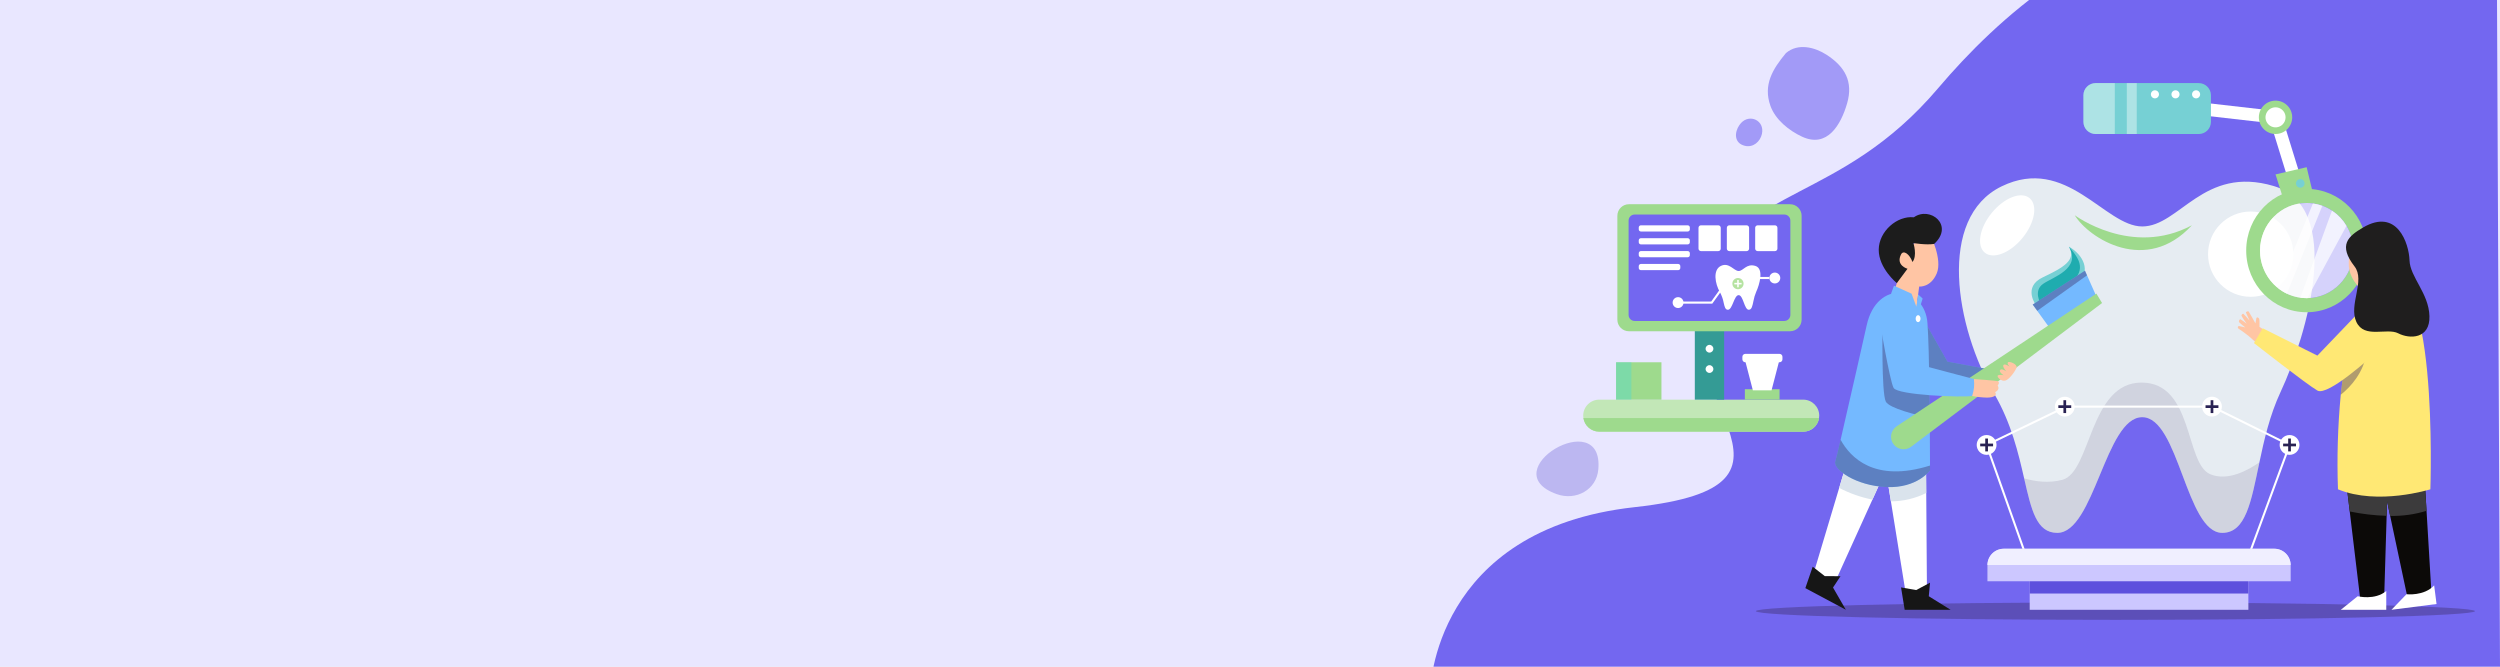
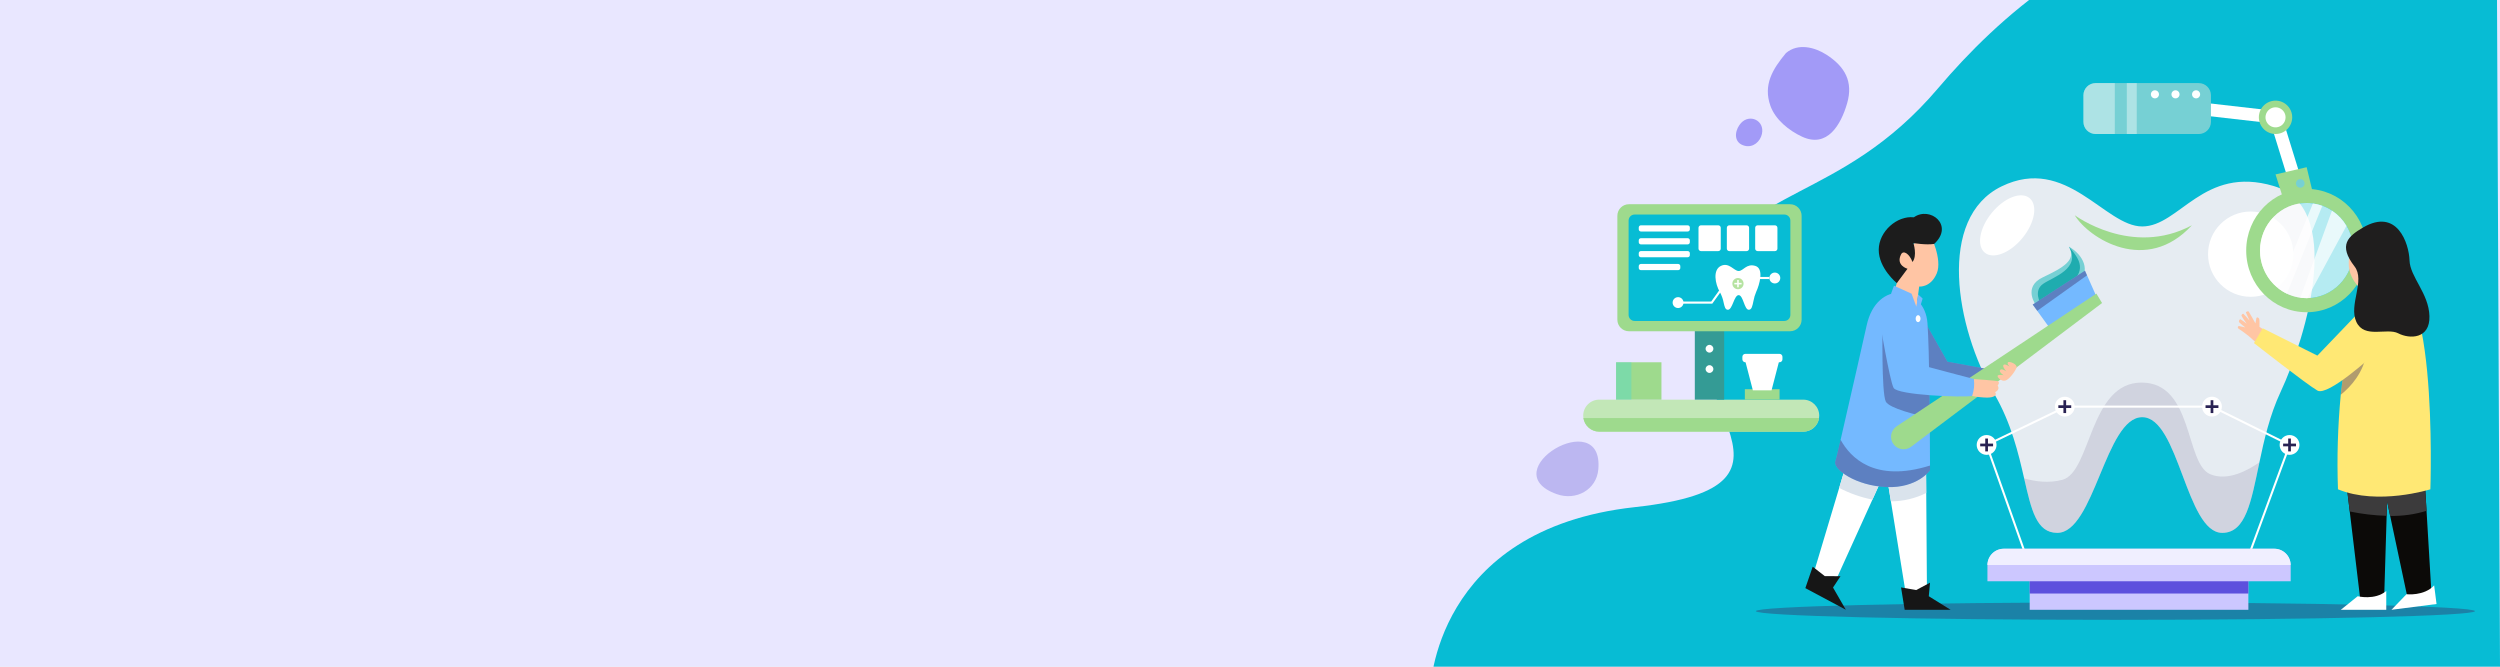
<svg xmlns="http://www.w3.org/2000/svg" width="1500" height="400" viewBox="0 0 1500 400">
  <defs>
    <clipPath id="clip-path">
      <path id="Path_64" data-name="Path 64" d="M651.976,519.68H11.946l-1.806-400H650.18Z" transform="translate(-10.14 -119.68)" fill="none" />
    </clipPath>
  </defs>
  <g id="Group_69" data-name="Group 69" transform="translate(-210 -362)">
    <rect id="Rectangle_28" data-name="Rectangle 28" width="1500" height="400" transform="translate(210 362)" fill="#e9e7ff" />
    <g id="_5514326" data-name="5514326" transform="translate(1068.164 362)">
      <g id="OBJECTS">
        <g id="Group_12" data-name="Group 12" clip-path="url(#clip-path)">
-           <path id="Path_1" data-name="Path 1" d="M148.58,636.143s1.614-96.769,122.78-110.049,14.387-67.356,41.611-135.71c23-57.756,81.358-46.159,140.377-115.712,71.626-84.4,233.416-210.255,477.677,43.35s-9.615,481.291-9.615,481.291" transform="translate(-148.58 -221.819)" fill="#7367f0" />
+           <path id="Path_1" data-name="Path 1" d="M148.58,636.143s1.614-96.769,122.78-110.049,14.387-67.356,41.611-135.71c23-57.756,81.358-46.159,140.377-115.712,71.626-84.4,233.416-210.255,477.677,43.35s-9.615,481.291-9.615,481.291" transform="translate(-148.58 -221.819)" fill="#07bcd4" />
          <g id="Group_11" data-name="Group 11" transform="translate(91.755 38.222)">
            <g id="Group_8" data-name="Group 8" transform="translate(103.62 11.623)">
              <ellipse id="Ellipse_1" data-name="Ellipse 1" cx="215.709" cy="5.227" rx="215.709" ry="5.227" transform="translate(0 311.609)" fill="#3a2b63" opacity="0.4" />
              <path id="Path_2" data-name="Path 2" d="M590.93,368.853c-6.409,13.76-9.83,28.69-12.641,42.094-4.947,23.476-8.075,42.323-22.293,42.323-21.759,0-25.981-69.41-48.033-69.41S479.235,453.27,457,453.27c-12.476,0-15.515-13.646-19.877-32.7-3.421-14.9-7.668-33.116-17.931-50.691-23.349-40.021-34.464-105.629,4.451-124.527s61.907,24.074,84.328,24.074S544.665,232.6,586.9,245.178c42.259,12.59,20.373,88.588,4.044,123.662Z" transform="translate(-276.18 -183.398)" fill="#e6ecf2" />
              <circle id="Ellipse_2" data-name="Ellipse 2" cx="25.587" cy="25.587" r="25.587" transform="translate(271.283 77.066)" fill="#fff" />
              <ellipse id="Ellipse_3" data-name="Ellipse 3" cx="21.161" cy="11.891" rx="21.161" ry="11.891" transform="matrix(0.634, -0.774, 0.774, 0.634, 128.138, 94.219)" fill="#fff" />
              <path id="Path_3" data-name="Path 3" d="M569.931,384.762c-4.947,23.476-8.075,42.323-22.293,42.323-21.759,0-25.981-69.41-48.033-69.41s-28.728,69.41-50.958,69.41c-12.475,0-15.515-13.646-19.877-32.7,6.473,1.895,14.8,3.09,23.005.852,17.194-4.68,16.151-58.321,47.4-58.321s26.045,48.414,41.14,54.938c10.542,4.54,23.043-2.454,29.618-7.1Z" transform="translate(-267.821 -157.214)" fill="#766c93" opacity="0.2" />
              <g id="Group_1" data-name="Group 1" transform="translate(29.669 78.473)">
                <path id="Path_4" data-name="Path 4" d="M388.6,454.344l-12.717,1.081-8.915-55.218-3.027-18.771-1.272-7.859-.687-4.286,25.981-3,.216,28.893Z" transform="translate(-315.639 -227.706)" fill="#fff" />
                <path id="Path_5" data-name="Path 5" d="M376.244,373.937l-3.116,6.88-8.05,17.728L340.47,452.809l-12.31-4.591,16.965-56.693L352,368.57l19.852,4.387Z" transform="translate(-324.828 -227.086)" fill="#fff" />
                <path id="Path_6" data-name="Path 6" d="M393.742,395.183a47.983,47.983,0,0,1-21.212,5.023l-3.03-18.783-8.05,17.74a75.313,75.313,0,0,1-19.95-7.033l6.88-22.954,19.852,4.4-.687-4.286,25.994-3,.2,28.906Z" transform="translate(-321.203 -227.706)" fill="#dae3ec" />
                <path id="Path_7" data-name="Path 7" d="M381.092,306.4l14.879,26.261L427.7,338.5l-8.915,8.571L380.1,342.326Z" transform="translate(-310.715 -243.979)" fill="#74b9ff" />
                <path id="Path_8" data-name="Path 8" d="M381.092,306.4l14.879,26.261L427.7,338.5l-8.915,8.571L380.1,342.326Z" transform="translate(-310.715 -243.979)" fill="#3a2b63" opacity="0.4" />
                <path id="Path_9" data-name="Path 9" d="M396.54,401.149s-7.694,10.746-26.121,9.983-32.251-10.746-30.725-15.362c.356-1.068,1.552-6.015,3.192-13.022,5.43-23.171,15.642-68.685,15.642-68.685,6.181-28.054,34.947-23.54,36.473-1.259.6,8.673.967,24.023,1.183,39.512.089,5.863.153,11.751.2,17.3.114,12.641.14,23.565.14,28.588v2.938Z" transform="translate(-321.725 -247.202)" fill="#74b9ff" />
                <path id="Path_10" data-name="Path 10" d="M390.324,365.5c-8.037-1.755-24.392-5.786-26.4-9.8-2.671-5.354-1.933-46-1.933-46l9.64,30.254,18.491,8.253c.089,5.863.153,11.751.2,17.3Z" transform="translate(-315.661 -243.082)" fill="#3a2b63" opacity="0.4" />
                <path id="Path_11" data-name="Path 11" d="M434.985,307.978S426.68,297.067,439,291.2s20.386-10.352,15.68-18.414c8.737,4.922,13.442,14.777,5.379,21.721" transform="translate(-296.546 -253.111)" fill="#76d0d4" />
                <path id="Path_12" data-name="Path 12" d="M436.841,306.834s-4.476-7.567,1.564-11.738,23.069-9.1,15.452-22.306c8.991,10.136,9.411,15.439-2.022,25.409" transform="translate(-295.731 -253.111)" fill="#1facaf" />
                <path id="Path_13" data-name="Path 13" d="M471.32,300.235l-28.22,18.44L435.521,308.2l-2.721-3.752,31.361-20.335,1.234,2.785Z" transform="translate(-296.396 -250.036)" fill="#74b9ff" />
                <path id="Path_14" data-name="Path 14" d="M369.353,374.54l119.821-79.61,3.408,5.672-114.53,86.2a7.525,7.525,0,0,1-10.339-1.157h0a7.525,7.525,0,0,1,1.641-11.1Z" transform="translate(-314.555 -247.096)" fill="#9eda8d" />
                <path id="Path_15" data-name="Path 15" d="M405.281,335.26s13.633.89,14.5,1.361c1.284.687-.229,2.556-.229,2.556s1.78,2.225-1.5,3.942c1.361,1.895-.8,3.268-4.947,3.268a52.064,52.064,0,0,1-8.9-.979L405.3,335.26Z" transform="translate(-304.167 -236.137)" fill="#ffc5a4" />
                <path id="Path_16" data-name="Path 16" d="M360.59,308.878s6.028,35.939,8.381,40.288,41.356,5.85,47.054,4.845a20.74,20.74,0,0,0,1.094-10.148l-31.768-8.431-.3-31.831" transform="translate(-316.016 -244.74)" fill="#74b9ff" />
                <path id="Path_17" data-name="Path 17" d="M367.525,301.225l2.632-8.571-2.8-13.188,21.632-12.526s7.643,14.943,4.019,23.514-10.53,7.872-10.53,7.872l-1.615,12.285-13.34-9.373Z" transform="translate(-314.177 -254.701)" fill="#ffc5a4" />
                <path id="Path_18" data-name="Path 18" d="M371.008,298.868s-10.848-8.851-10.848-19.953,11.1-20.678,21.072-19.534c9.729-6.893,24.366,4.756,12.183,15.973-4.9.776-12.45-.521-12.45-.521s2.454,7.529-.547,11.356c-1.857-4.985-5.481-7.262-6.842-4.591-3.408,6.651,3.841,8.66,3.841,8.66l-6.4,8.61Z" transform="translate(-316.133 -257.316)" fill="#1c1c1c" />
                <path id="Path_19" data-name="Path 19" d="M365.97,296l1.768-4.782L378.293,296l2.938,8,1-7.567,2.7,2.493-2.009,6.473" transform="translate(-314.555 -248.104)" fill="#74b9ff" />
                <path id="Path_20" data-name="Path 20" d="M370.69,434.169l2.175,13.417H400.41l-13.073-8.126.75-8.139-8.317,4.438Z" transform="translate(-313.272 -210.036)" fill="#161616" />
                <path id="Path_21" data-name="Path 21" d="M329.953,423.78l-4.413,12.857,24.29,12.984-7.681-13.328,4.489-6.816-9.423-.025Z" transform="translate(-325.54 -212.085)" fill="#161616" />
                <path id="Path_22" data-name="Path 22" d="M465.394,286.9l-29.873,21.3-2.721-3.752,31.361-20.335Z" transform="translate(-296.396 -250.036)" fill="#3a2b63" opacity="0.4" />
                <ellipse id="Ellipse_4" data-name="Ellipse 4" cx="1.462" cy="2.098" rx="1.462" ry="2.098" transform="translate(66.18 60.78)" fill="#fff" />
                <path id="Path_23" data-name="Path 23" d="M421.045,338.327c2.505-.9,6.092-6.053,6.6-7.9s-4.4-3.93-5.189-3,1.119,2.645,1.119,2.645-3.128-2.225-3.841-1.03,1.806,3.853,1.806,3.853-2.887-2.136-3.79-.878,2.124,3.128,2.124,3.128-2.645-.585-3.484.165,2.149,3.9,4.654,3Z" transform="translate(-300.893 -238.327)" fill="#ffc5a4" />
                <path id="Path_24" data-name="Path 24" d="M396.54,382.3s-7.694,10.746-26.121,9.983-32.251-10.746-30.725-15.362c.356-1.068,1.552-6.015,3.192-13.022,5.7,10.454,20.157,25.994,53.641,15.464V382.3Z" transform="translate(-321.725 -228.355)" fill="#3a2b63" opacity="0.4" />
              </g>
              <path id="Path_25" data-name="Path 25" d="M452.63,257.95s34.184,25.447,70.313,6.028C495.563,293.825,461.151,271.9,452.63,257.95Z" transform="translate(-261.338 -178.671)" fill="#9eda8d" />
              <path id="Path_26" data-name="Path 26" d="M605.66,383.02l-.038,1.03-.343,11.649-.267,8.648-1.462,48.236-14.15,3.739-6.537-54.6-2.243-18.7Z" transform="translate(-226.561 -144.687)" fill="#0c0a08" />
              <path id="Path_27" data-name="Path 27" d="M627.184,451.708l-14.536,1.31L602.36,404.591l-1.831-8.686L598.1,384.5l2.772-.242,22.179-2,1.145,19.279Z" transform="translate(-221.811 -144.894)" fill="#0c0a08" />
              <path id="Path_28" data-name="Path 28" d="M628.948,401.539a69.322,69.322,0,0,1-21.835,3.052l-1.844-8.7-.254,8.66a127.571,127.571,0,0,1-22.153-2.62l-2.251-18.707h25.04l-.038,1.03,22.179-2,1.145,19.292Z" transform="translate(-226.564 -144.894)" fill="#3c3b3c" />
              <path id="Path_29" data-name="Path 29" d="M569.809,245.53c-20.042,0-36.269,16.57-36.269,37.007s16.24,37.007,36.269,37.007,36.269-16.57,36.269-37.007S589.839,245.53,569.809,245.53Zm0,65.544c-15.451,0-27.978-12.768-27.978-28.537s12.526-28.563,27.978-28.563S597.8,266.755,597.8,282.537,585.274,311.074,569.809,311.074Z" transform="translate(-239.354 -182.046)" fill="#9eda8d" />
              <path id="Path_30" data-name="Path 30" d="M596.031,280.73c0,15.617-12.3,28.3-27.545,28.537h-.445a26.589,26.589,0,0,1-3.79-.267,27.1,27.1,0,0,1-8.088-2.416,26.555,26.555,0,0,1-5.214-3.256,28.655,28.655,0,0,1-10.9-22.6c0-15.769,12.539-28.55,27.991-28.55a26.231,26.231,0,0,1,3.764.267,25.636,25.636,0,0,1,5.646,1.386,26.874,26.874,0,0,1,5.786,2.925,1.666,1.666,0,0,1,.191.127,27.849,27.849,0,0,1,8.508,8.991,28.673,28.673,0,0,1,4.095,14.854Z" transform="translate(-237.584 -180.239)" fill="#fff" opacity="0.7" />
              <path id="Path_31" data-name="Path 31" d="M632.328,414.1s-31.45,9.894-55.447,0a436.991,436.991,0,0,1,1.679-56.744q1.068-10.454,2.658-19.343c4.464-25.256,11.713-41.013,19.661-46.519,36.753-25.523,31.45,122.606,31.45,122.606Z" transform="translate(-227.642 -170.361)" fill="#ffe874" />
              <path id="Path_32" data-name="Path 32" d="M593.8,322.39c-1.9,12.539-9.627,20.971-15.642,25.765q1.068-10.454,2.658-19.343c3.535-1.958,7.834-4.133,12.984-6.422Z" transform="translate(-227.229 -161.162)" fill="#3a2b63" opacity="0.4" />
              <path id="Path_33" data-name="Path 33" d="M545.029,314.294l-2.454-1.717s.14-4.158-.165-4.782-1.386-1.335-1.679-.382c-.115.382-.6,3.116-.6,3.116s-3.764-6.855-4.07-7.16-1.869.2-1.564.827,2.162,4.718,2.162,4.718-2.734-3.243-3.675-4.082c-.394-.343-1.437.572-1.157,1.246a44.506,44.506,0,0,0,3.1,4.693,33.539,33.539,0,0,0-3.777-2.709c-.509-.1-1.323,1.157-.7,1.869a37.549,37.549,0,0,0,3.65,3.052s-2.785-.649-3.713-.839c-.649-.127-1.4,1.081-.064,1.793s5.914,4.311,5.914,4.311l4.07,3.637" transform="translate(-240.427 -166.355)" fill="#ffc5a4" />
              <path id="Path_34" data-name="Path 34" d="M600.341,303.59l-25.091,26.2-32.785-16.4-5.265,8.889s31.742,24.888,38.075,28.486,33.065-20.971,33.065-20.971" transform="translate(-238.359 -166.27)" fill="#ffe874" />
              <path id="Path_35" data-name="Path 35" d="M587.915,267.91s-13.976,16.6.674,31.017" transform="translate(-226.213 -175.965)" fill="#ffc5a4" />
              <path id="Path_36" data-name="Path 36" d="M590.768,264.565c-8.953,5.265-14.917,10.466-5.036,23.272,6.651,8.622-3.688,23.018,1.106,33.306s18.287,3.306,25.142,6.855,19.089,3.446,18.707-10.314-11.636-23.425-11.954-33.484-7.4-31.729-27.965-19.648Z" transform="translate(-226.561 -177.846)" fill="#1f1e1e" />
              <path id="Path_37" data-name="Path 37" d="M605.448,435.24v11.28H578.17l10.136-8.126s10.3,2.594,17.143-3.154Z" transform="translate(-227.227 -130.498)" fill="#fff" />
              <path id="Path_38" data-name="Path 38" d="M627.682,432.6l1.437,11.178L602.07,447.25l9.017-9.347S621.642,439.162,627.682,432.6Z" transform="translate(-220.733 -131.216)" fill="#fff" />
              <path id="Path_39" data-name="Path 39" d="M575.123,253.773l-21.289,52.751a26.551,26.551,0,0,1-5.214-3.256c6.6-16.049,14.8-36.015,20.856-50.869a25.637,25.637,0,0,1,5.646,1.386Z" transform="translate(-235.256 -180.179)" fill="#fff" opacity="0.7" />
              <path id="Path_40" data-name="Path 40" d="M586.765,264.9l-23.451,43.391h-.445a26.589,26.589,0,0,1-3.79-.267l18.987-52.242s.127.076.191.127a27.851,27.851,0,0,1,8.508,8.991Z" transform="translate(-232.414 -179.261)" fill="#fff" opacity="0.7" />
              <g id="Group_6" data-name="Group 6" transform="translate(132.475 188.176)">
                <path id="Path_41" data-name="Path 41" d="M411.384,371.945l-.534-1.106L458.7,347.77h87.787l46.659,23.069-.547,1.106-46.4-22.929H458.984Z" transform="translate(-405.165 -342.441)" fill="#fff" />
                <g id="Group_2" data-name="Group 2" transform="translate(46.901)">
                  <circle id="Ellipse_5" data-name="Ellipse 5" cx="5.952" cy="5.952" r="5.952" transform="translate(0 0)" fill="#fff" />
                  <rect id="Rectangle_2" data-name="Rectangle 2" width="1.628" height="7.732" transform="translate(5.138 2.086)" fill="#292253" />
                  <rect id="Rectangle_3" data-name="Rectangle 3" width="1.628" height="7.732" transform="translate(9.818 5.138) rotate(90)" fill="#292253" />
                </g>
                <g id="Group_3" data-name="Group 3" transform="translate(135.222)">
                  <circle id="Ellipse_6" data-name="Ellipse 6" cx="5.952" cy="5.952" r="5.952" transform="translate(0 0)" fill="#fff" />
                  <rect id="Rectangle_4" data-name="Rectangle 4" width="1.628" height="7.732" transform="translate(5.138 2.086)" fill="#292253" />
                  <rect id="Rectangle_5" data-name="Rectangle 5" width="1.628" height="7.732" transform="translate(9.818 5.138) rotate(90)" fill="#292253" />
                </g>
                <rect id="Rectangle_6" data-name="Rectangle 6" width="1.234" height="67.325" transform="translate(5.37 29.145) rotate(-19.54)" fill="#fff" />
                <rect id="Rectangle_7" data-name="Rectangle 7" width="67.592" height="1.234" transform="matrix(0.346, -0.938, 0.938, 0.346, 163.764, 92.129)" fill="#fff" />
                <g id="Group_4" data-name="Group 4" transform="translate(0 22.993)">
                  <circle id="Ellipse_7" data-name="Ellipse 7" cx="5.952" cy="5.952" r="5.952" transform="translate(0 0)" fill="#fff" />
                  <rect id="Rectangle_8" data-name="Rectangle 8" width="1.628" height="7.732" transform="translate(5.138 2.086)" fill="#292253" />
                  <rect id="Rectangle_9" data-name="Rectangle 9" width="1.628" height="7.732" transform="translate(9.83 5.138) rotate(90)" fill="#292253" />
                </g>
                <g id="Group_5" data-name="Group 5" transform="translate(181.767 22.993)">
                  <circle id="Ellipse_8" data-name="Ellipse 8" cx="5.952" cy="5.952" r="5.952" transform="translate(0 0)" fill="#fff" />
                  <rect id="Rectangle_10" data-name="Rectangle 10" width="1.628" height="7.732" transform="translate(5.125 2.086)" fill="#292253" />
                  <rect id="Rectangle_11" data-name="Rectangle 11" width="1.628" height="7.732" transform="translate(9.818 5.138) rotate(90)" fill="#292253" />
                </g>
              </g>
              <g id="Group_7" data-name="Group 7" transform="translate(138.91 279.396)">
                <rect id="Rectangle_12" data-name="Rectangle 12" width="131.203" height="19.508" transform="translate(25.371 17.117)" fill="#ccc7ff" />
                <rect id="Rectangle_13" data-name="Rectangle 13" width="131.203" height="9.754" transform="translate(25.371 17.117)" fill="#5d50dd" />
                <path id="Path_42" data-name="Path 42" d="M421.5,415.32H583.348A10.052,10.052,0,0,1,593.4,425.367v9.462H411.45v-9.462A10.052,10.052,0,0,1,421.5,415.32Z" transform="translate(-411.437 -415.307)" fill="#ccc7ff" />
                <path id="Path_43" data-name="Path 43" d="M593.385,425.064H411.44a9.748,9.748,0,0,1,9.754-9.754H583.631a9.748,9.748,0,0,1,9.754,9.754Z" transform="translate(-411.44 -415.31)" fill="#f0efff" />
              </g>
              <path id="Path_44" data-name="Path 44" d="M567.956,251.776l-10.581-34.222-57.545-6.575.865-7.579,62.492,7.134,12.056,38.991Z" transform="translate(-248.513 -193.493)" fill="#fff" />
              <path id="Path_45" data-name="Path 45" d="M552.164,254.77l-4.794-15.146,18.682-4.324,3.942,16.329" transform="translate(-235.596 -184.826)" fill="#9eda8d" />
              <path id="Path_46" data-name="Path 46" d="M562.183,243.5a2.582,2.582,0,1,0-2.582,2.582,2.582,2.582,0,0,0,2.582-2.582Z" transform="translate(-232.973 -183.298)" fill="#76d0d4" />
              <circle id="Ellipse_9" data-name="Ellipse 9" cx="10.008" cy="10.008" r="10.008" transform="translate(297.627 20.543) rotate(-45)" fill="#9eda8d" />
              <path id="Path_47" data-name="Path 47" d="M554.686,213.058a6.024,6.024,0,1,0-1.764,4.264,6.024,6.024,0,0,0,1.764-4.264Z" transform="translate(-236.883 -192.507)" fill="#fff" />
              <path id="Path_48" data-name="Path 48" d="M533.249,202.932v15.935a7.308,7.308,0,0,1-7.325,7.312H464.042a7.3,7.3,0,0,1-7.312-7.312V202.932a7.3,7.3,0,0,1,7.312-7.312h61.882a7.316,7.316,0,0,1,7.325,7.312Z" transform="translate(-260.224 -195.607)" fill="#76d0d4" />
              <path id="Path_49" data-name="Path 49" d="M475.564,195.623V226.17H464.042a7.305,7.305,0,0,1-7.312-7.312V202.922a7.3,7.3,0,0,1,7.312-7.312h11.522Z" transform="translate(-260.224 -195.61)" fill="#fff" opacity="0.4" />
              <rect id="Rectangle_14" data-name="Rectangle 14" width="5.952" height="30.547" transform="translate(222.551 0.013)" fill="#fff" opacity="0.4" />
              <path id="Path_50" data-name="Path 50" d="M493.418,201.439a2.429,2.429,0,1,1-2.429-2.429,2.429,2.429,0,0,1,2.429,2.429Z" transform="translate(-251.575 -194.686)" fill="#fff" />
              <path id="Path_51" data-name="Path 51" d="M503.128,201.439a2.429,2.429,0,1,1-2.429-2.429,2.429,2.429,0,0,1,2.429,2.429Z" transform="translate(-248.937 -194.686)" fill="#fff" />
              <path id="Path_52" data-name="Path 52" d="M512.838,201.439a2.429,2.429,0,1,1-2.429-2.429,2.429,2.429,0,0,1,2.429,2.429Z" transform="translate(-246.299 -194.686)" fill="#fff" />
            </g>
            <g id="Group_10" data-name="Group 10" transform="translate(0 84.315)">
              <path id="Path_53" data-name="Path 53" d="M362.348,354.571a9.2,9.2,0,0,1-.114,1.462,9.584,9.584,0,0,1-9.5,8.152H230.344a9.622,9.622,0,0,1-9.5-8.152,9.091,9.091,0,0,1-.114-1.462,9.6,9.6,0,0,1,9.614-9.6h122.39a9.6,9.6,0,0,1,9.614,9.589Z" transform="translate(-220.73 -227.718)" fill="#c2e7b7" />
              <rect id="Rectangle_15" data-name="Rectangle 15" width="27.227" height="22.433" transform="translate(19.724 94.819)" fill="#9eda8d" />
              <rect id="Rectangle_16" data-name="Rectangle 16" width="17.613" height="42.984" transform="translate(66.969 74.268)" fill="#349b95" />
              <rect id="Rectangle_17" data-name="Rectangle 17" width="20.818" height="6.282" transform="translate(96.994 110.97)" fill="#9eda8d" />
              <path id="Path_54" data-name="Path 54" d="M313.011,344.533h-11.2L297,326.03h20.818Z" transform="translate(-200.006 -232.864)" fill="#fff" />
              <rect id="Rectangle_18" data-name="Rectangle 18" width="24.048" height="5.036" rx="1.76" transform="translate(95.506 89.783)" fill="#fff" />
              <path id="Path_55" data-name="Path 55" d="M362.21,353.67a9.584,9.584,0,0,1-9.5,8.152H230.32a9.622,9.622,0,0,1-9.5-8.152H362.2Z" transform="translate(-220.706 -225.354)" fill="#9eda8d" />
              <rect id="Rectangle_19" data-name="Rectangle 19" width="9.195" height="22.433" transform="translate(19.724 94.819)" fill="#4cd9d0" opacity="0.4" />
              <path id="Path_56" data-name="Path 56" d="M283.134,321.447a2.327,2.327,0,1,0-2.327,2.327,2.327,2.327,0,0,0,2.327-2.327Z" transform="translate(-205.038 -234.742)" fill="#fff" />
              <circle id="Ellipse_10" data-name="Ellipse 10" cx="2.327" cy="2.327" r="2.327" transform="translate(73.442 96.562)" fill="#fff" />
              <rect id="Rectangle_20" data-name="Rectangle 20" width="110.55" height="76.214" rx="6.93" transform="translate(20.5)" fill="#9eda8d" />
-               <rect id="Rectangle_21" data-name="Rectangle 21" width="97.058" height="63.866" rx="3.63" transform="translate(27.24 6.181)" fill="#7367f0" />
+               <rect id="Rectangle_21" data-name="Rectangle 21" width="97.058" height="63.866" rx="3.63" transform="translate(27.24 6.181)" fill="#07bcd4" />
              <rect id="Rectangle_22" data-name="Rectangle 22" width="30.661" height="3.713" rx="1.3" transform="translate(33.332 12.654)" fill="#fff" />
              <rect id="Rectangle_23" data-name="Rectangle 23" width="30.661" height="3.713" rx="1.3" transform="translate(33.332 20.386)" fill="#fff" />
              <rect id="Rectangle_24" data-name="Rectangle 24" width="30.661" height="3.713" rx="1.3" transform="translate(33.332 28.105)" fill="#fff" />
              <rect id="Rectangle_25" data-name="Rectangle 25" width="24.938" height="3.713" rx="1.3" transform="translate(33.332 35.837)" fill="#fff" />
              <rect id="Rectangle_26" data-name="Rectangle 26" width="13.353" height="15.477" rx="1.5" transform="translate(69.181 12.654)" fill="#fff" />
              <rect id="Rectangle_27" data-name="Rectangle 27" width="13.353" height="15.477" rx="1.5" transform="translate(86.184 12.654)" fill="#fff" />
              <rect id="Rectangle_28-2" data-name="Rectangle 28" width="13.353" height="15.477" rx="1.5" transform="translate(103.187 12.654)" fill="#fff" />
              <path id="Path_57" data-name="Path 57" d="M307.546,297.627a24.217,24.217,0,0,0-1.6,5.329c-.623,2.963-1.017,5.354-2.823,5.354-2.747,0-3.281-8.775-6.079-8.775s-3.637,8.775-6.448,8.775c-1.577,0-1.958-1.73-2.518-4.133a22,22,0,0,0-2.264-6.409c-2.95-5.061-4.362-13.366.56-15.757s7.834,3.039,10.67,3.039,4.642-4.654,9.983-3.065,2.582,11.2.509,15.642Z" transform="translate(-203.774 -244.99)" fill="#fff" />
              <g id="Group_9" data-name="Group 9" transform="translate(89.491 44.268)">
                <circle id="Ellipse_11" data-name="Ellipse 11" cx="3.37" cy="3.37" r="3.37" transform="translate(0 0)" fill="#b5e3a1" />
                <rect id="Rectangle_29" data-name="Rectangle 29" width="0.928" height="4.375" transform="translate(2.912 1.183)" fill="#fff" />
                <rect id="Rectangle_30" data-name="Rectangle 30" width="0.928" height="4.375" transform="translate(5.557 2.912) rotate(90)" fill="#fff" />
              </g>
              <path id="Path_58" data-name="Path 58" d="M286.016,301.859H265.49v-1.272h19.877l6.384-8.927,1.043.75Z" transform="translate(-208.568 -242.203)" fill="#fff" />
              <path id="Path_59" data-name="Path 59" d="M315.107,288.278a3.268,3.268,0,1,0-3.268,3.268,3.268,3.268,0,0,0,3.268-3.268Z" transform="translate(-196.862 -244.01)" fill="#fff" />
              <path id="Path_60" data-name="Path 60" d="M269.457,299.878a3.268,3.268,0,1,0-3.268,3.268,3.268,3.268,0,0,0,3.268-3.268Z" transform="translate(-209.266 -240.858)" fill="#fff" />
              <rect id="Rectangle_31" data-name="Rectangle 31" width="8.508" height="1.272" transform="translate(103.187 43.633)" fill="#fff" />
            </g>
            <path id="Path_61" data-name="Path 61" d="M268.043,398.672c3.357-39-63.955,1.017-24.913,14.93C254.538,417.671,266.975,411.109,268.043,398.672Z" transform="translate(-258.963 -155.328)" fill="#bcb7f1" />
            <path id="Path_62" data-name="Path 62" d="M334.4,190.145c-7.8,9.385-13.811,18.936-9.258,31.653,2.976,8.292,11.1,14.79,18.923,18.44,15.184,7.083,23.349-7.147,27.075-19.991,3.752-12.946-1.221-21.975-12.4-29.186-6.867-4.426-17.092-7.2-24.341-.928Z" transform="translate(-212.786 -196.47)" fill="#a29af7" />
            <path id="Path_63" data-name="Path 63" d="M310.653,224.015c-3.141,4.426-3.37,11.026,3.319,12.565,4.883,1.119,9.106-2.467,10.136-7.16,1.768-8.075-7.325-12.221-12.526-6.549a11.558,11.558,0,0,0-.928,1.157Z" transform="translate(-216.872 -187.292)" fill="#a29af7" />
          </g>
        </g>
      </g>
    </g>
  </g>
</svg>
